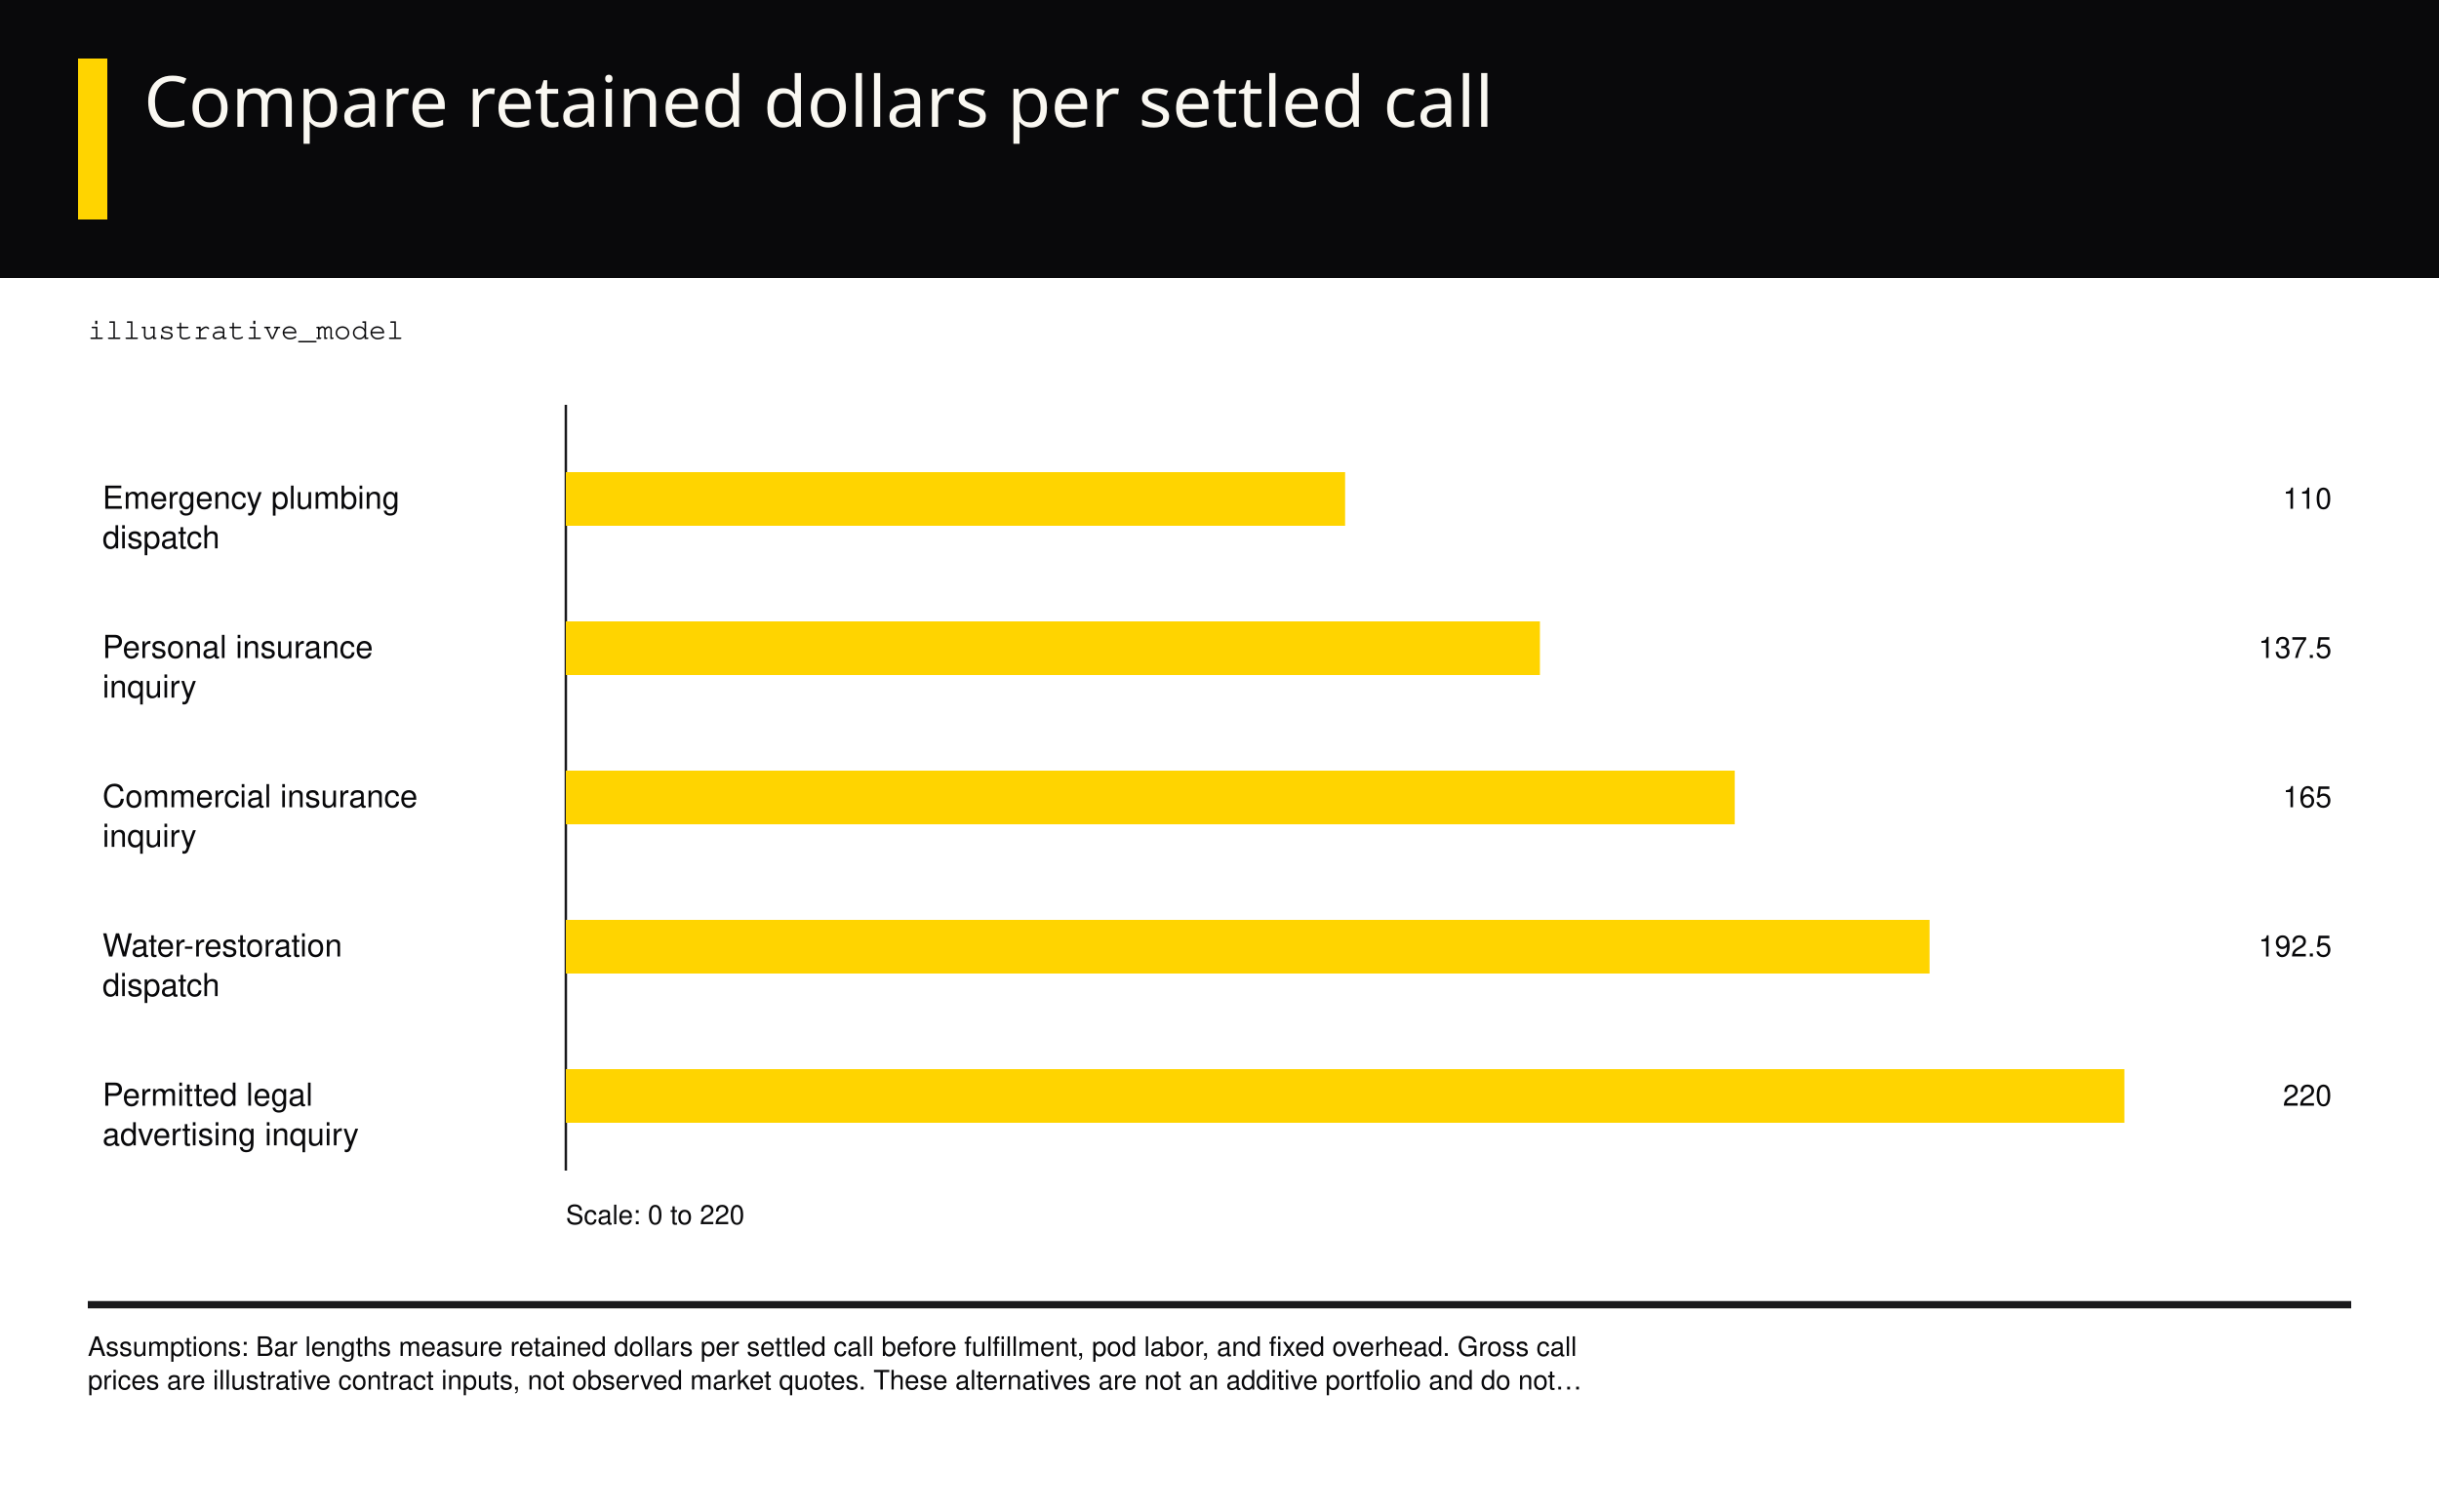
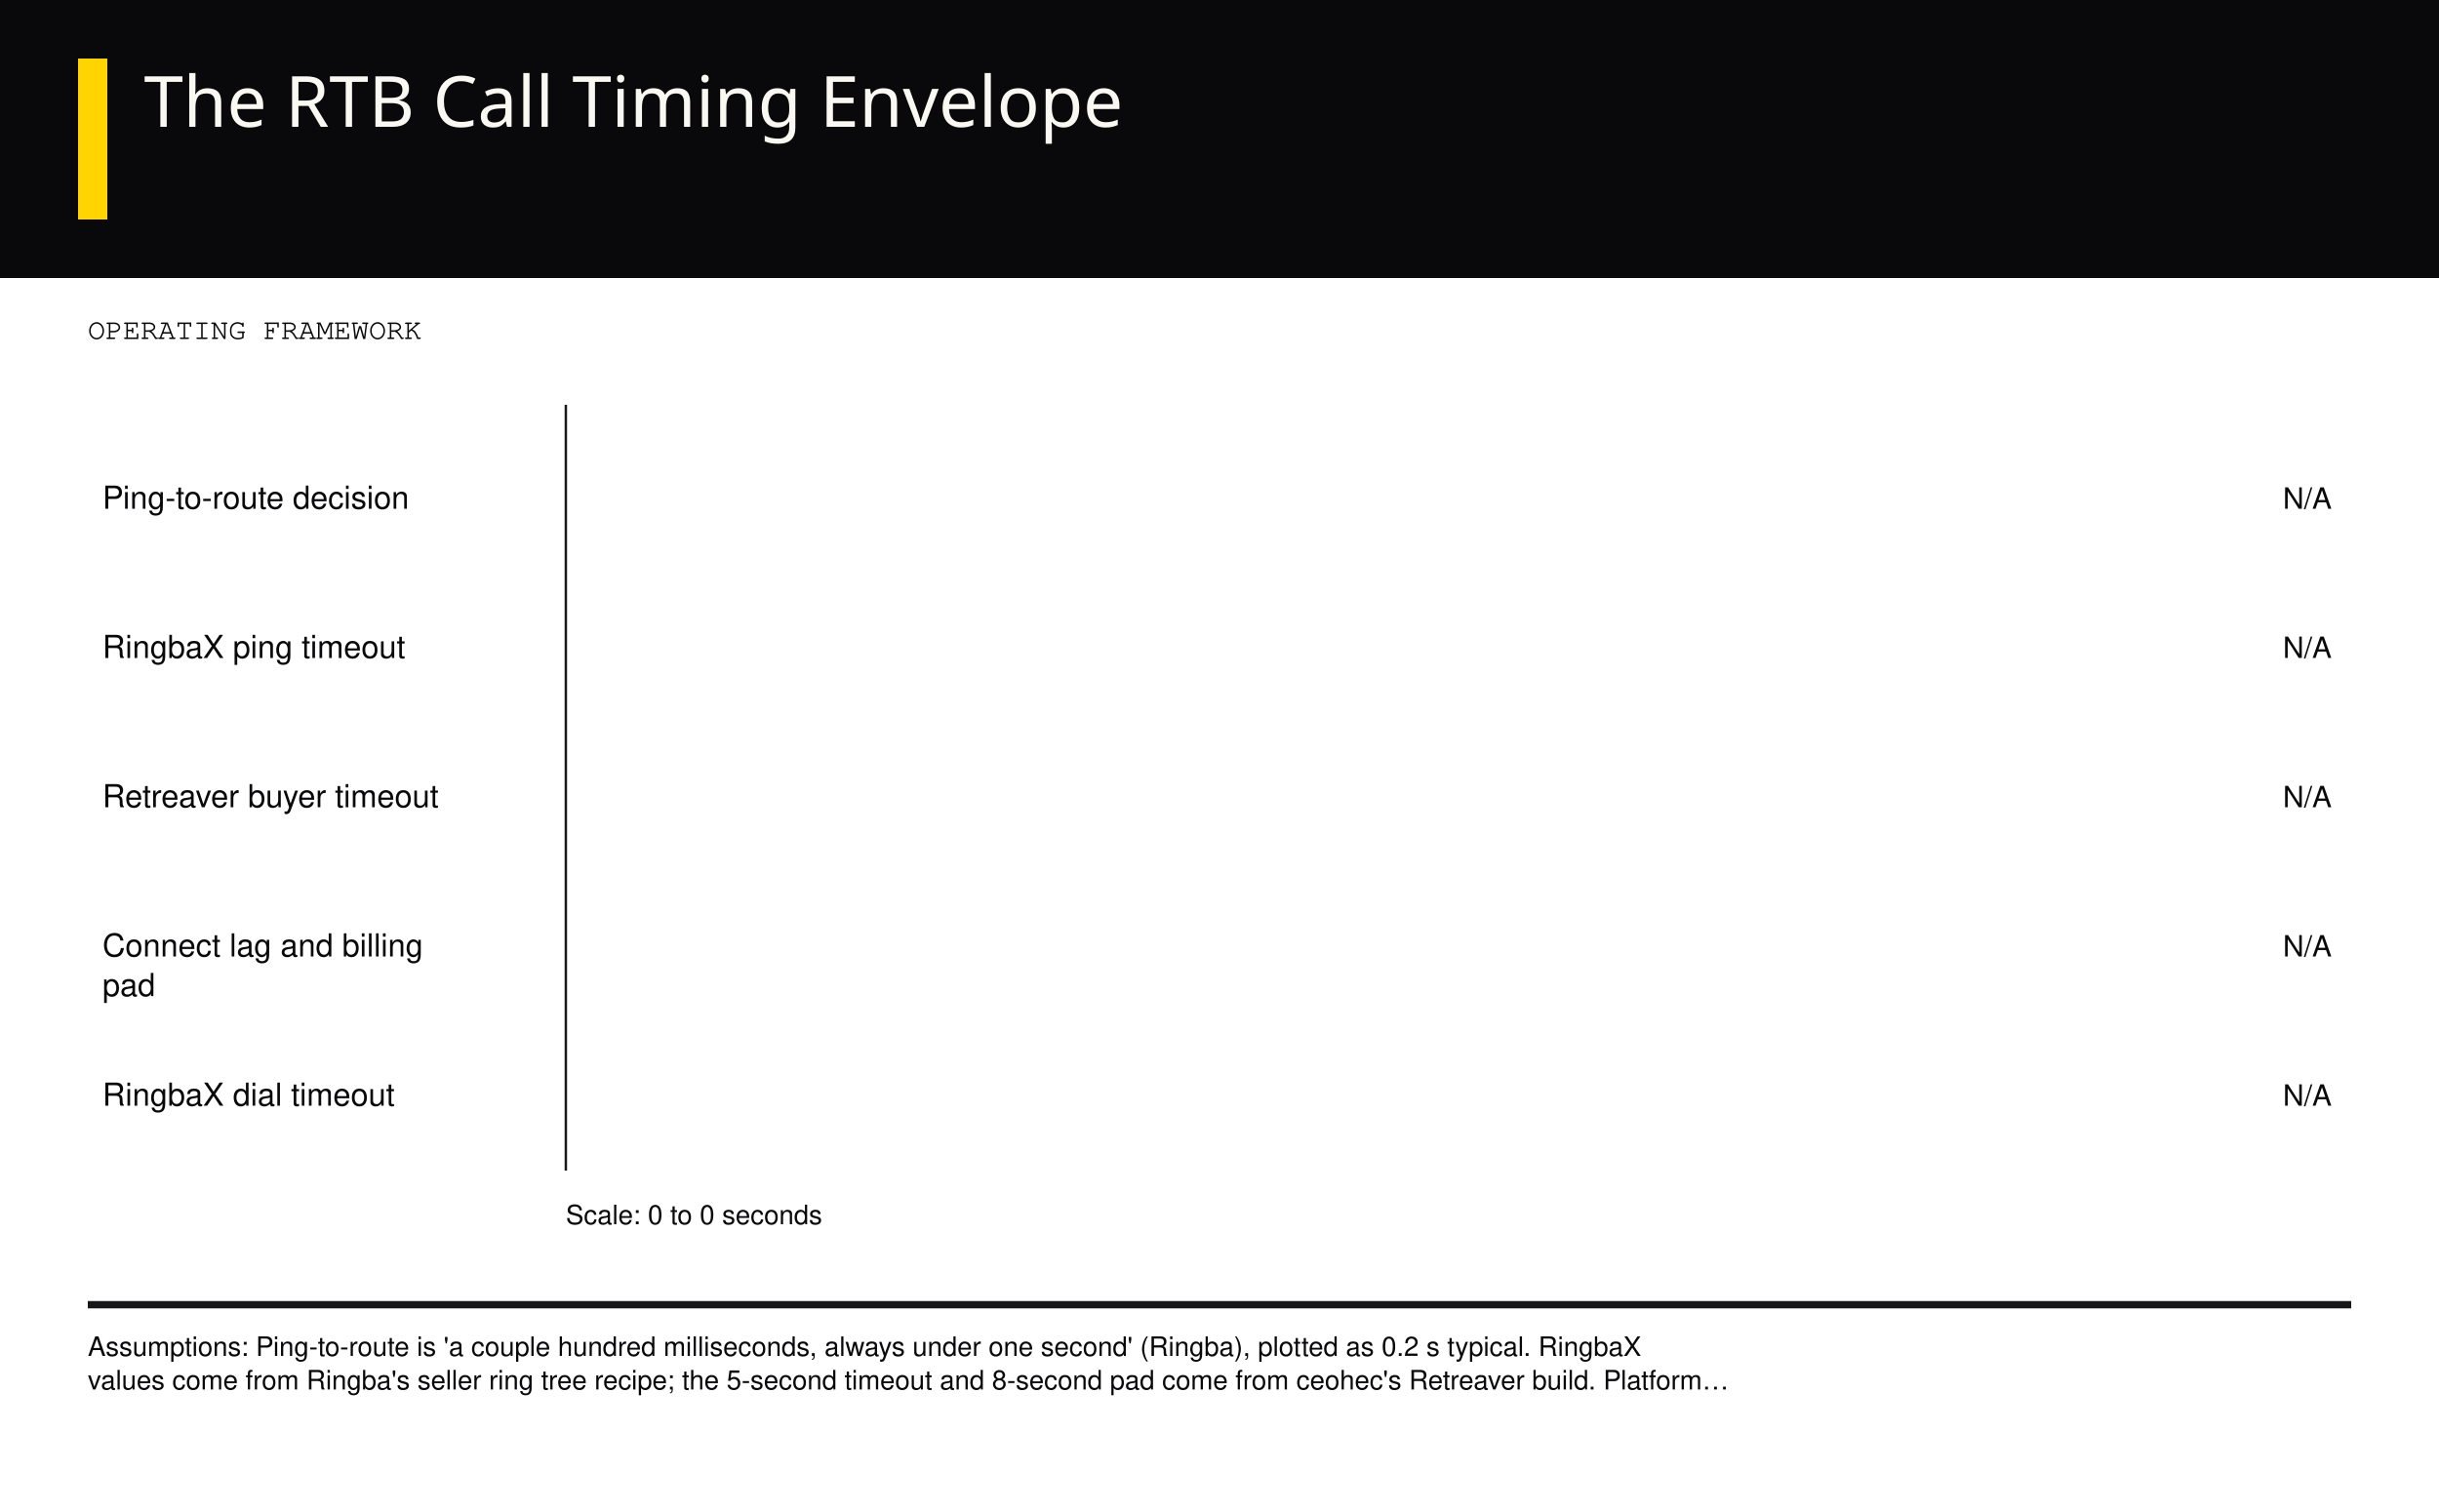
<svg xmlns="http://www.w3.org/2000/svg" viewBox="0 0 1000 620" role="img">
  <rect x="0" y="0" width="1000" height="620" fill="#FFFFFF" stroke="none" stroke-width="1" />
  <rect x="0" y="0" width="1000" height="114" fill="#09090B" stroke="none" stroke-width="1" />
  <rect x="32" y="24" width="12" height="66" fill="#FFD400" stroke="none" stroke-width="1" />
  <text x="59" y="52" font-family="'Arial Narrow', Impact, sans-serif" font-size="29" fill="#FAF8F2" text-anchor="start" style="font-variant-numeric:tabular-nums">
-     <tspan x="59" dy="0">Compare retained dollars per settled call</tspan>
+     <tspan x="59" dy="0">The RTB Call Timing Envelope</tspan>
  </text>
  <text x="36" y="139" font-family="Courier, monospace" font-size="12" fill="#09090B" text-anchor="start" style="font-variant-numeric:tabular-nums">
-     <tspan x="36" dy="0">illustrative_model</tspan>
+     <tspan x="36" dy="0">OPERATING FRAMEWORK</tspan>
  </text>
  <line x1="232.0" y1="166" x2="232.0" y2="480" stroke="#18181B" stroke-width="1" />
  <text x="42" y="208.6" font-family="Helvetica, Arial, sans-serif" font-size="13" fill="#09090B" text-anchor="start" style="font-variant-numeric:tabular-nums">
-     <tspan x="42" dy="0">Emergency plumbing</tspan>
-     <tspan x="42" dy="16.25">dispatch</tspan>
+     <tspan x="42" dy="0">Ping-to-route decision</tspan>
  </text>
-   <rect x="232.0" y="193.6" width="319.5" height="22" fill="#FFD400" stroke="none" stroke-width="1" />
  <text x="956" y="208.6" font-family="Helvetica, Arial, sans-serif" font-size="12" fill="#09090B" text-anchor="end" style="font-variant-numeric:tabular-nums">
-     <tspan x="956" dy="0">110</tspan>
+     <tspan x="956" dy="0">N/A</tspan>
  </text>
  <text x="42" y="269.8" font-family="Helvetica, Arial, sans-serif" font-size="13" fill="#09090B" text-anchor="start" style="font-variant-numeric:tabular-nums">
-     <tspan x="42" dy="0">Personal insurance</tspan>
-     <tspan x="42" dy="16.25">inquiry</tspan>
+     <tspan x="42" dy="0">RingbaX ping timeout</tspan>
  </text>
-   <rect x="232.0" y="254.8" width="399.375" height="22" fill="#FFD400" stroke="none" stroke-width="1" />
  <text x="956" y="269.8" font-family="Helvetica, Arial, sans-serif" font-size="12" fill="#09090B" text-anchor="end" style="font-variant-numeric:tabular-nums">
-     <tspan x="956" dy="0">137.5</tspan>
+     <tspan x="956" dy="0">N/A</tspan>
  </text>
  <text x="42" y="331.0" font-family="Helvetica, Arial, sans-serif" font-size="13" fill="#09090B" text-anchor="start" style="font-variant-numeric:tabular-nums">
-     <tspan x="42" dy="0">Commercial insurance</tspan>
-     <tspan x="42" dy="16.25">inquiry</tspan>
+     <tspan x="42" dy="0">Retreaver buyer timeout</tspan>
  </text>
-   <rect x="232.0" y="316.0" width="479.25" height="22" fill="#FFD400" stroke="none" stroke-width="1" />
  <text x="956" y="331.0" font-family="Helvetica, Arial, sans-serif" font-size="12" fill="#09090B" text-anchor="end" style="font-variant-numeric:tabular-nums">
-     <tspan x="956" dy="0">165</tspan>
+     <tspan x="956" dy="0">N/A</tspan>
  </text>
  <text x="42" y="392.2" font-family="Helvetica, Arial, sans-serif" font-size="13" fill="#09090B" text-anchor="start" style="font-variant-numeric:tabular-nums">
-     <tspan x="42" dy="0">Water-restoration</tspan>
-     <tspan x="42" dy="16.25">dispatch</tspan>
+     <tspan x="42" dy="0">Connect lag and billing</tspan>
+     <tspan x="42" dy="16.25">pad</tspan>
  </text>
-   <rect x="232.0" y="377.2" width="559.125" height="22" fill="#FFD400" stroke="none" stroke-width="1" />
  <text x="956" y="392.2" font-family="Helvetica, Arial, sans-serif" font-size="12" fill="#09090B" text-anchor="end" style="font-variant-numeric:tabular-nums">
-     <tspan x="956" dy="0">192.5</tspan>
+     <tspan x="956" dy="0">N/A</tspan>
  </text>
  <text x="42" y="453.4" font-family="Helvetica, Arial, sans-serif" font-size="13" fill="#09090B" text-anchor="start" style="font-variant-numeric:tabular-nums">
-     <tspan x="42" dy="0">Permitted legal</tspan>
-     <tspan x="42" dy="16.25">advertising inquiry</tspan>
+     <tspan x="42" dy="0">RingbaX dial timeout</tspan>
  </text>
-   <rect x="232.0" y="438.4" width="639.0" height="22" fill="#FFD400" stroke="none" stroke-width="1" />
  <text x="956" y="453.4" font-family="Helvetica, Arial, sans-serif" font-size="12" fill="#09090B" text-anchor="end" style="font-variant-numeric:tabular-nums">
-     <tspan x="956" dy="0">220</tspan>
+     <tspan x="956" dy="0">N/A</tspan>
  </text>
  <text x="232" y="502" font-family="Helvetica, Arial, sans-serif" font-size="11" fill="#09090B" text-anchor="start" style="font-variant-numeric:tabular-nums">
-     <tspan x="232" dy="0">Scale: 0 to 220</tspan>
+     <tspan x="232" dy="0">Scale: 0 to 0 seconds</tspan>
  </text>
  <line x1="36" y1="535" x2="964" y2="535" stroke="#18181B" stroke-width="3" />
  <text x="36" y="556" font-family="Helvetica, Arial, sans-serif" font-size="11" fill="#09090B" text-anchor="start" style="font-variant-numeric:tabular-nums">
-     <tspan x="36" dy="0">Assumptions: Bar lengths measure retained dollars per settled call before fulfillment, pod labor, and fixed overhead. Gross call</tspan>
-     <tspan x="36" dy="13.75">prices are illustrative contract inputs, not observed market quotes. These alternatives are not an additive portfolio and do not…</tspan>
+     <tspan x="36" dy="0">Assumptions: Ping-to-route is 'a couple hundred milliseconds, always under one second' (Ringba), plotted as 0.2 s typical. RingbaX</tspan>
+     <tspan x="36" dy="13.75">values come from Ringba's seller ring tree recipe; the 5-second timeout and 8-second pad come from ceohec's Retreaver build. Platform…</tspan>
  </text>
  <text x="36" y="592" font-family="Helvetica, Arial, sans-serif" font-size="10" fill="#09090B" text-anchor="start" style="font-variant-numeric:tabular-nums">
    <tspan x="36" dy="0" />
  </text>
</svg>
